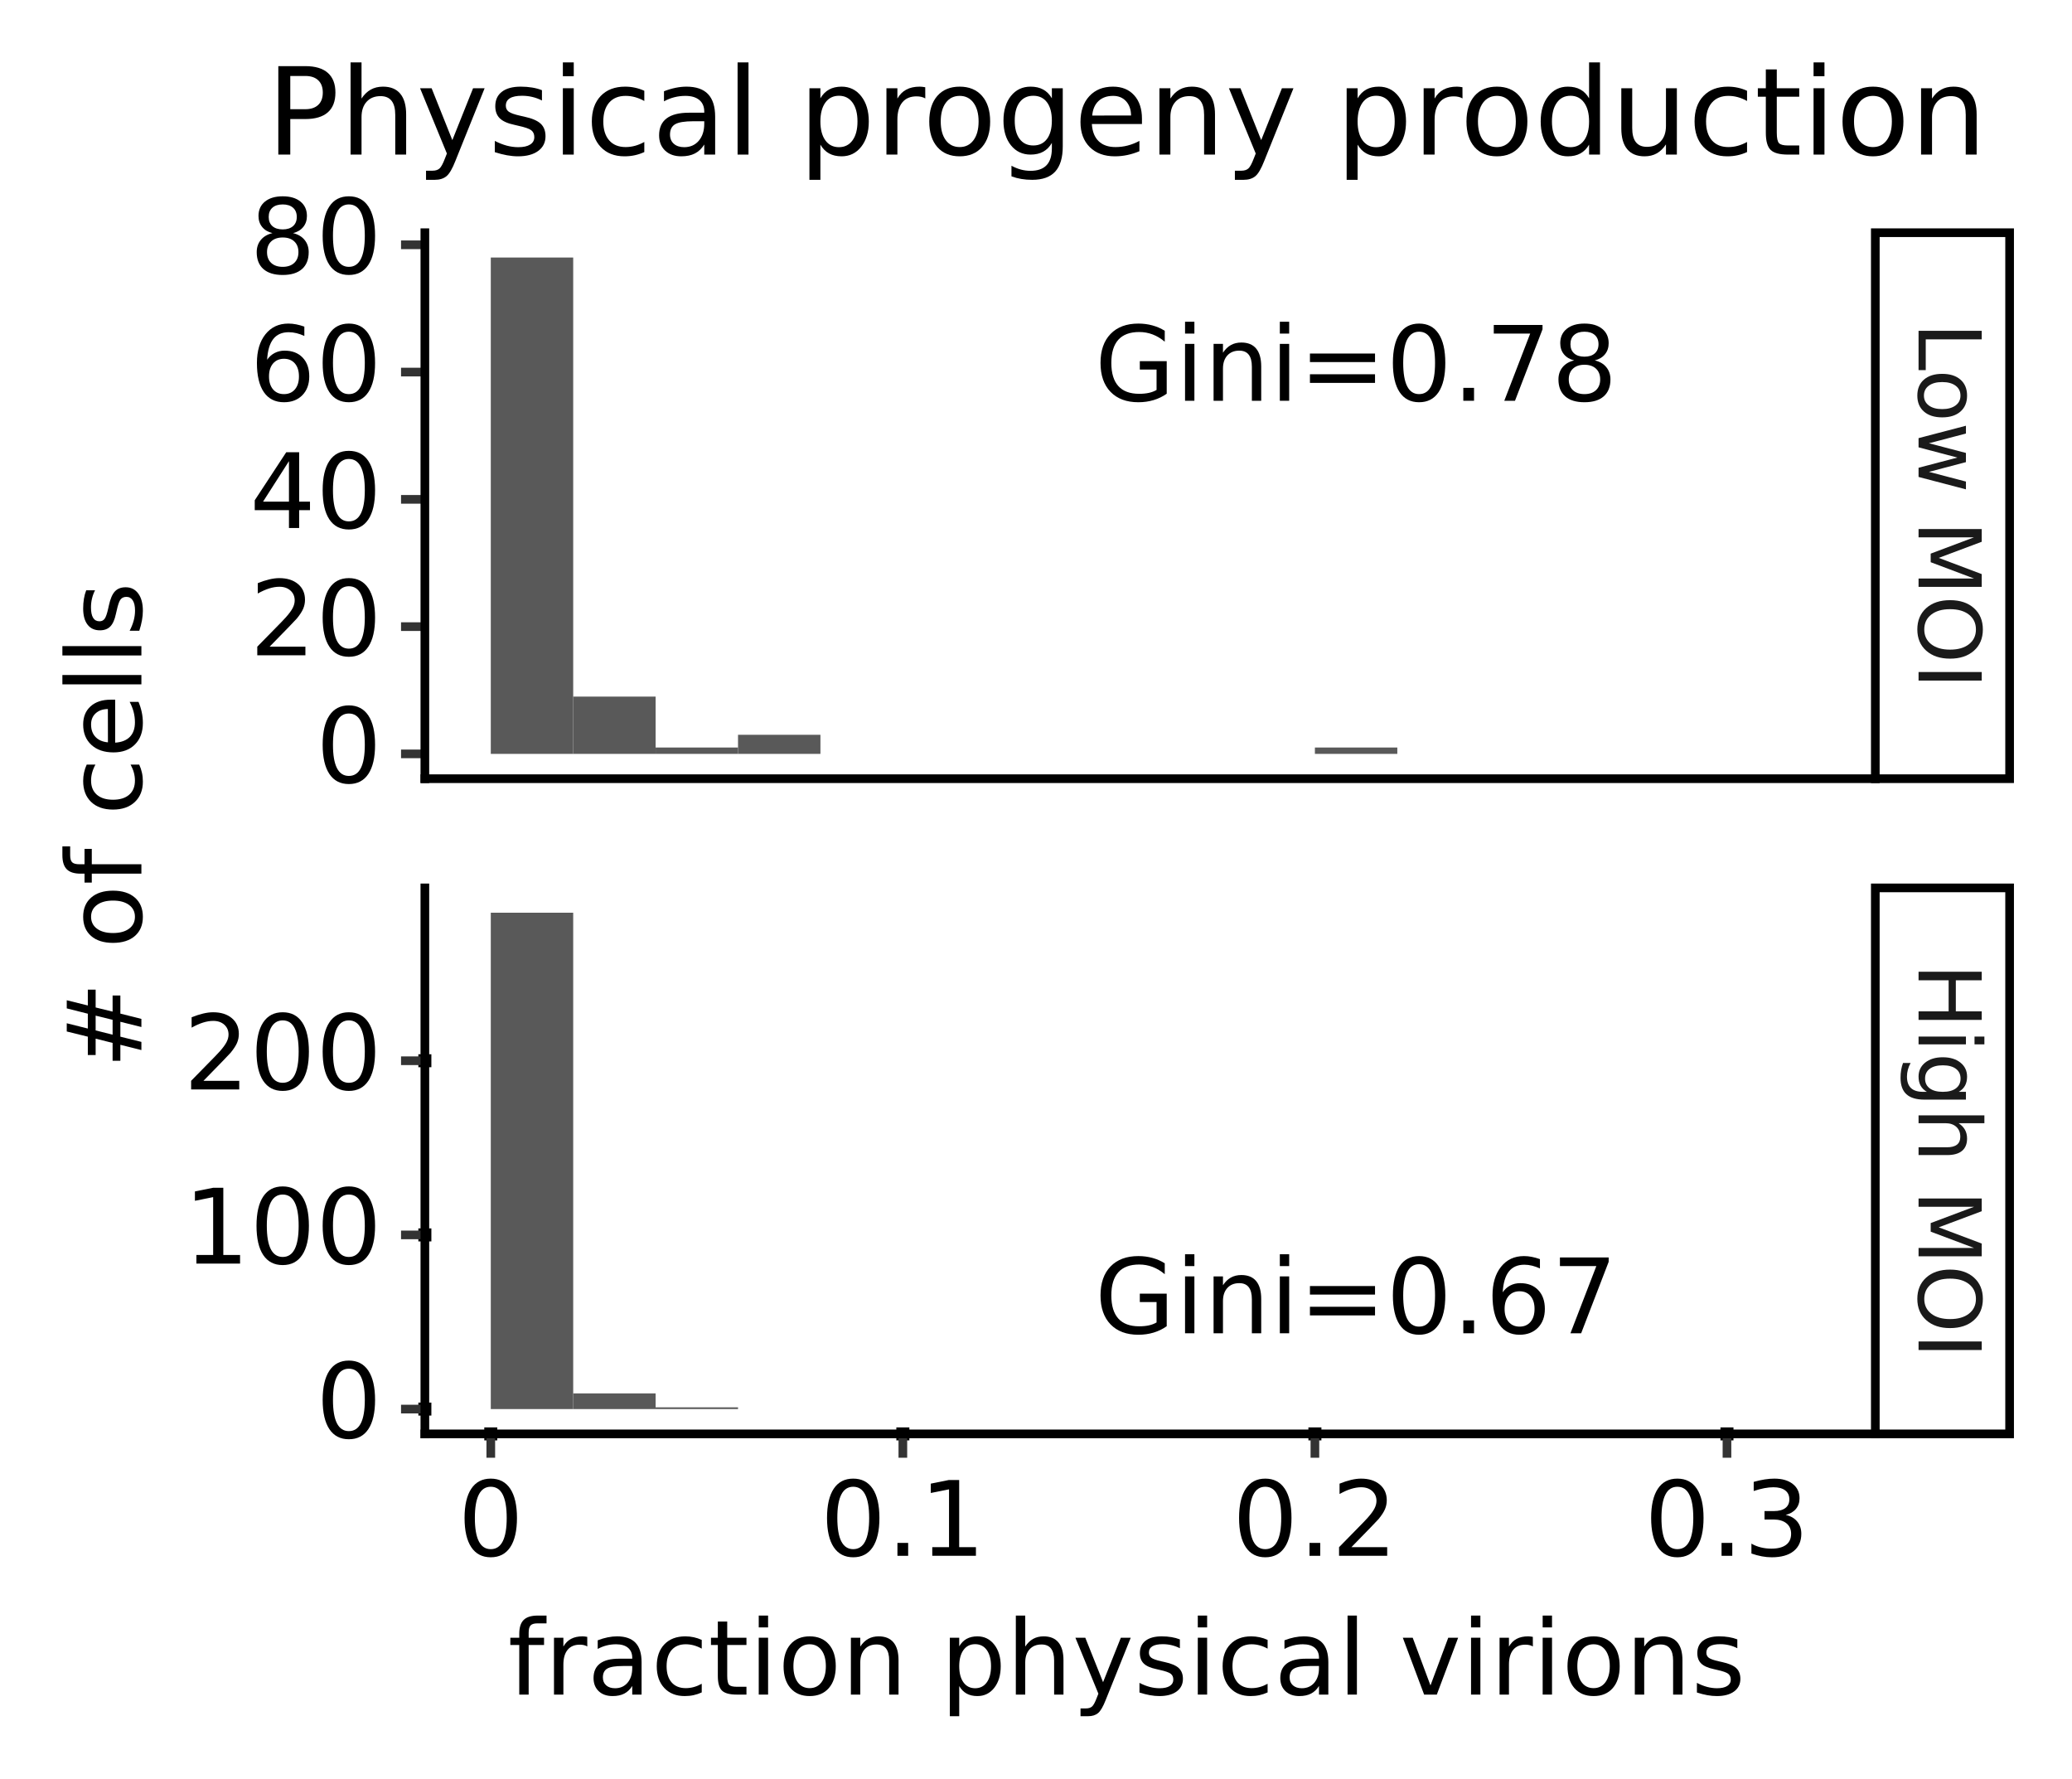
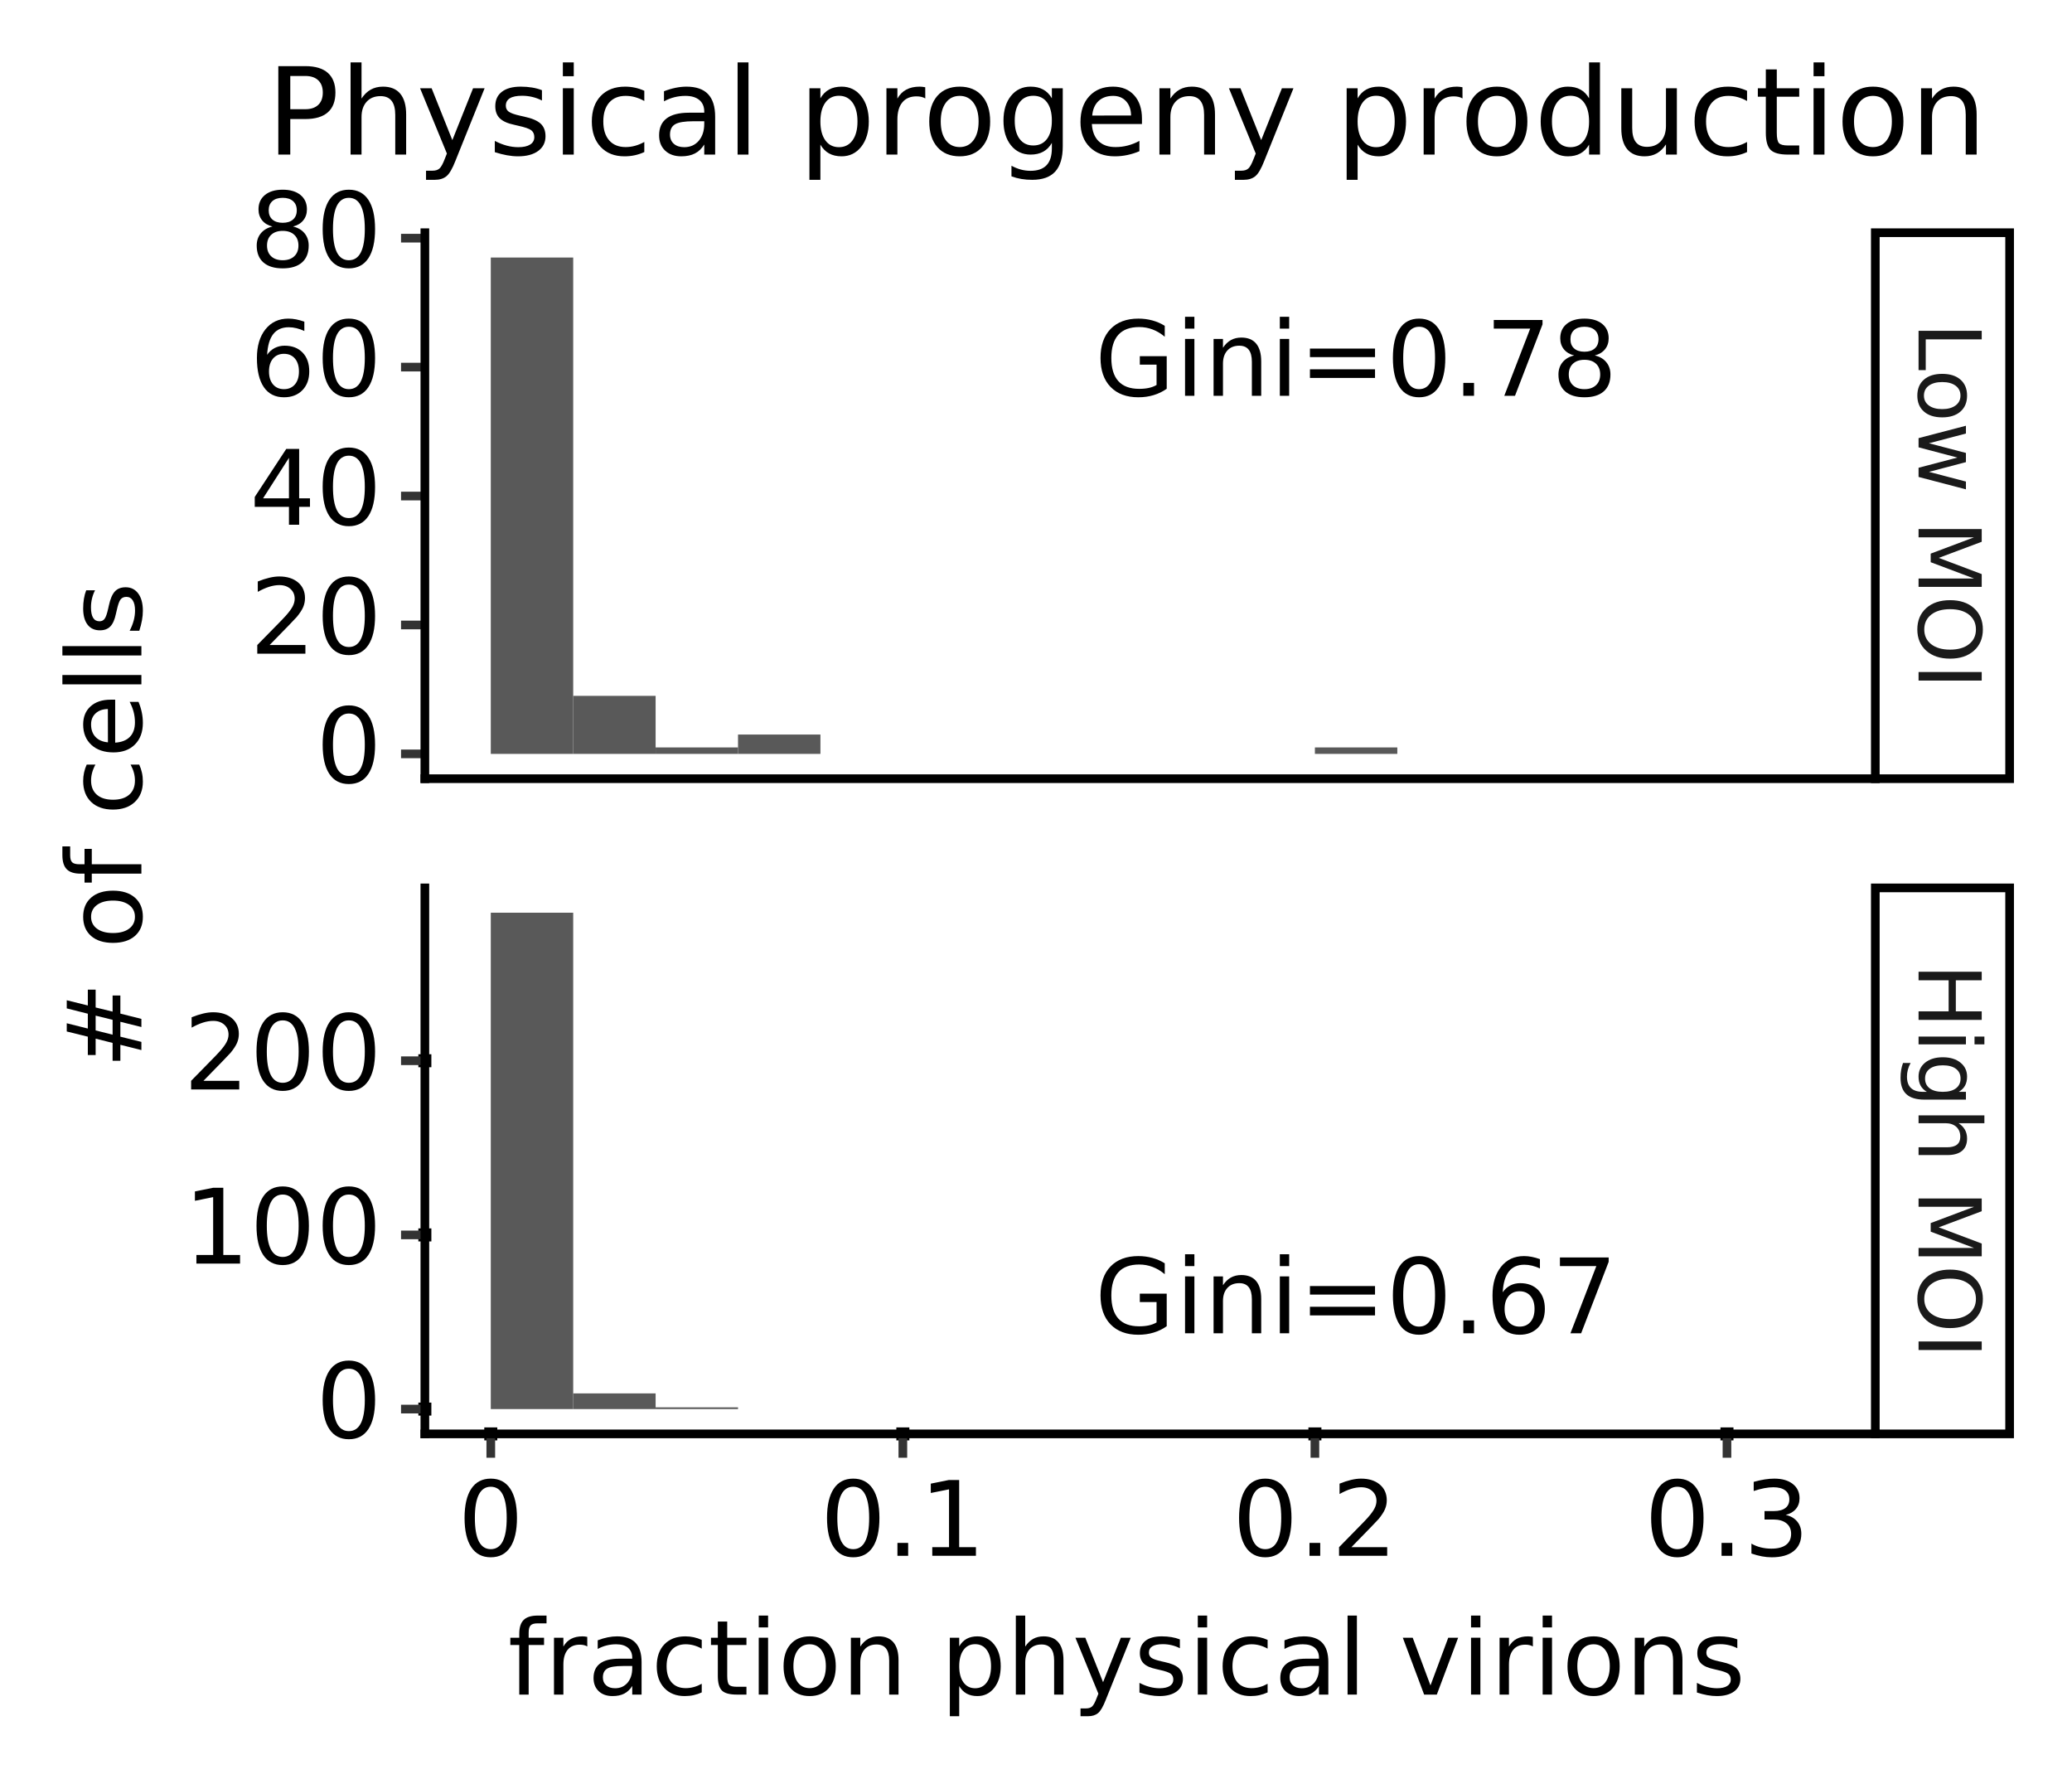
<svg xmlns="http://www.w3.org/2000/svg" xmlns:xlink="http://www.w3.org/1999/xlink" width="239.134pt" height="205.229pt" viewBox="0 0 239.134 205.229" version="1.1">
  <defs>
    <style type="text/css">*{stroke-linejoin: round; stroke-linecap: butt}</style>
  </defs>
  <g id="figure_1">
    <g id="patch_1">
      <path d="M 0 205.229  L 239.134 205.229  L 239.134 0  L 0 0  z " style="fill: #ffffff; stroke: #ffffff; stroke-linejoin: miter" />
    </g>
    <g id="axes_1">
      <g id="patch_2">
        <path d="M 49.034 89.851  L 216.434 89.851  L 216.434 26.851  L 49.034 26.851  z " style="fill: #ffffff" />
      </g>
      <g id="matplotlib.axis_1">
        <g id="xtick_1" />
        <g id="xtick_2" />
        <g id="xtick_3" />
        <g id="xtick_4" />
        <g id="xtick_5" />
        <g id="xtick_6" />
        <g id="xtick_7" />
      </g>
      <g id="matplotlib.axis_2">
        <g id="ytick_1">
          <g id="line2d_1">
            <path d="M 49.034 86.988  " style="fill: none; stroke: #000000; stroke-width: 1.5" />
            <defs>
-               <path id="m03f2935baf" d="M 0 0  L -2.75 0  " style="stroke: #333333" />
+               <path id="m55d91dad5a" d="M 0 0  L -2.75 0  " style="stroke: #333333" />
            </defs>
            <g>
-               <use xlink:href="#m03f2935baf" x="49.034" y="86.988" style="stroke: #333333" />
+               <use xlink:href="#m55d91dad5a" x="49.034" y="86.988" style="stroke: #333333" />
            </g>
          </g>
          <g id="text_1">
            <g transform="translate(36.44875 90.29876)scale(0.12 -0.12)">
              <defs>
                <path id="DejaVuSans-30" d="M 2034 4250  Q 1547 4250 1301 3770  Q 1056 3291 1056 2328  Q 1056 1369 1301 889  Q 1547 409 2034 409  Q 2525 409 2770 889  Q 3016 1369 3016 2328  Q 3016 3291 2770 3770  Q 2525 4250 2034 4250  z M 2034 4750  Q 2819 4750 3233 4129  Q 3647 3509 3647 2328  Q 3647 1150 3233 529  Q 2819 -91 2034 -91  Q 1250 -91 836 529  Q 422 1150 422 2328  Q 422 3509 836 4129  Q 1250 4750 2034 4750  z " transform="scale(0.015625)" />
              </defs>
              <use xlink:href="#DejaVuSans-30" />
            </g>
          </g>
        </g>
        <g id="ytick_2">
          <g id="line2d_2">
-             <path d="M 49.034 72.302  " style="fill: none; stroke: #000000; stroke-width: 1.5" />
-             <g>
-               <use xlink:href="#m03f2935baf" x="49.034" y="72.302" style="stroke: #333333" />
+             <path d="M 49.034 72.111  " style="fill: none; stroke: #000000; stroke-width: 1.5" />
+             <g>
+               <use xlink:href="#m55d91dad5a" x="49.034" y="72.111" style="stroke: #333333" />
            </g>
          </g>
          <g id="text_2">
-             <g transform="translate(28.81375 75.61345)scale(0.12 -0.12)">
+             <g transform="translate(28.81375 75.42273)scale(0.12 -0.12)">
              <defs>
                <path id="DejaVuSans-32" d="M 1228 531  L 3431 531  L 3431 0  L 469 0  L 469 531  Q 828 903 1448 1529  Q 2069 2156 2228 2338  Q 2531 2678 2651 2914  Q 2772 3150 2772 3378  Q 2772 3750 2511 3984  Q 2250 4219 1831 4219  Q 1534 4219 1204 4116  Q 875 4013 500 3803  L 500 4441  Q 881 4594 1212 4672  Q 1544 4750 1819 4750  Q 2544 4750 2975 4387  Q 3406 4025 3406 3419  Q 3406 3131 3298 2873  Q 3191 2616 2906 2266  Q 2828 2175 2409 1742  Q 1991 1309 1228 531  z " transform="scale(0.015625)" />
              </defs>
              <use xlink:href="#DejaVuSans-32" />
              <use xlink:href="#DejaVuSans-30" x="63.623" />
            </g>
          </g>
        </g>
        <g id="ytick_3">
          <g id="line2d_3">
-             <path d="M 49.034 57.617  " style="fill: none; stroke: #000000; stroke-width: 1.5" />
-             <g>
-               <use xlink:href="#m03f2935baf" x="49.034" y="57.617" style="stroke: #333333" />
+             <path d="M 49.034 57.235  " style="fill: none; stroke: #000000; stroke-width: 1.5" />
+             <g>
+               <use xlink:href="#m55d91dad5a" x="49.034" y="57.235" style="stroke: #333333" />
            </g>
          </g>
          <g id="text_3">
-             <g transform="translate(28.81375 60.92813)scale(0.12 -0.12)">
+             <g transform="translate(28.81375 60.5467)scale(0.12 -0.12)">
              <defs>
                <path id="DejaVuSans-34" d="M 2419 4116  L 825 1625  L 2419 1625  L 2419 4116  z M 2253 4666  L 3047 4666  L 3047 1625  L 3713 1625  L 3713 1100  L 3047 1100  L 3047 0  L 2419 0  L 2419 1100  L 313 1100  L 313 1709  L 2253 4666  z " transform="scale(0.015625)" />
              </defs>
              <use xlink:href="#DejaVuSans-34" />
              <use xlink:href="#DejaVuSans-30" x="63.623" />
            </g>
          </g>
        </g>
        <g id="ytick_4">
          <g id="line2d_4">
-             <path d="M 49.034 42.932  " style="fill: none; stroke: #000000; stroke-width: 1.5" />
-             <g>
-               <use xlink:href="#m03f2935baf" x="49.034" y="42.932" style="stroke: #333333" />
+             <path d="M 49.034 42.359  " style="fill: none; stroke: #000000; stroke-width: 1.5" />
+             <g>
+               <use xlink:href="#m55d91dad5a" x="49.034" y="42.359" style="stroke: #333333" />
            </g>
          </g>
          <g id="text_4">
-             <g transform="translate(28.81375 46.24282)scale(0.12 -0.12)">
+             <g transform="translate(28.81375 45.67066)scale(0.12 -0.12)">
              <defs>
                <path id="DejaVuSans-36" d="M 2113 2584  Q 1688 2584 1439 2293  Q 1191 2003 1191 1497  Q 1191 994 1439 701  Q 1688 409 2113 409  Q 2538 409 2786 701  Q 3034 994 3034 1497  Q 3034 2003 2786 2293  Q 2538 2584 2113 2584  z M 3366 4563  L 3366 3988  Q 3128 4100 2886 4159  Q 2644 4219 2406 4219  Q 1781 4219 1451 3797  Q 1122 3375 1075 2522  Q 1259 2794 1537 2939  Q 1816 3084 2150 3084  Q 2853 3084 3261 2657  Q 3669 2231 3669 1497  Q 3669 778 3244 343  Q 2819 -91 2113 -91  Q 1303 -91 875 529  Q 447 1150 447 2328  Q 447 3434 972 4092  Q 1497 4750 2381 4750  Q 2619 4750 2861 4703  Q 3103 4656 3366 4563  z " transform="scale(0.015625)" />
              </defs>
              <use xlink:href="#DejaVuSans-36" />
              <use xlink:href="#DejaVuSans-30" x="63.623" />
            </g>
          </g>
        </g>
        <g id="ytick_5">
          <g id="line2d_5">
-             <path d="M 49.034 28.246  " style="fill: none; stroke: #000000; stroke-width: 1.5" />
-             <g>
-               <use xlink:href="#m03f2935baf" x="49.034" y="28.246" style="stroke: #333333" />
+             <path d="M 49.034 27.483  " style="fill: none; stroke: #000000; stroke-width: 1.5" />
+             <g>
+               <use xlink:href="#m55d91dad5a" x="49.034" y="27.483" style="stroke: #333333" />
            </g>
          </g>
          <g id="text_5">
-             <g transform="translate(28.81375 31.55751)scale(0.12 -0.12)">
+             <g transform="translate(28.81375 30.79463)scale(0.12 -0.12)">
              <defs>
                <path id="DejaVuSans-38" d="M 2034 2216  Q 1584 2216 1326 1975  Q 1069 1734 1069 1313  Q 1069 891 1326 650  Q 1584 409 2034 409  Q 2484 409 2743 651  Q 3003 894 3003 1313  Q 3003 1734 2745 1975  Q 2488 2216 2034 2216  z M 1403 2484  Q 997 2584 770 2862  Q 544 3141 544 3541  Q 544 4100 942 4425  Q 1341 4750 2034 4750  Q 2731 4750 3128 4425  Q 3525 4100 3525 3541  Q 3525 3141 3298 2862  Q 3072 2584 2669 2484  Q 3125 2378 3379 2068  Q 3634 1759 3634 1313  Q 3634 634 3220 271  Q 2806 -91 2034 -91  Q 1263 -91 848 271  Q 434 634 434 1313  Q 434 1759 690 2068  Q 947 2378 1403 2484  z M 1172 3481  Q 1172 3119 1398 2916  Q 1625 2713 2034 2713  Q 2441 2713 2670 2916  Q 2900 3119 2900 3481  Q 2900 3844 2670 4047  Q 2441 4250 2034 4250  Q 1625 4250 1398 4047  Q 1172 3844 1172 3481  z " transform="scale(0.015625)" />
              </defs>
              <use xlink:href="#DejaVuSans-38" />
              <use xlink:href="#DejaVuSans-30" x="63.623" />
            </g>
          </g>
        </g>
        <g id="ytick_6" />
        <g id="ytick_7" />
        <g id="ytick_8" />
        <g id="ytick_9" />
        <g id="text_6">
          <g transform="translate(16.31812 123.3265)rotate(-90)scale(0.12 -0.12)">
            <defs>
              <path id="DejaVuSans-23" d="M 3272 2816  L 2363 2816  L 2100 1772  L 3016 1772  L 3272 2816  z M 2803 4594  L 2478 3297  L 3391 3297  L 3719 4594  L 4219 4594  L 3897 3297  L 4872 3297  L 4872 2816  L 3775 2816  L 3519 1772  L 4513 1772  L 4513 1294  L 3397 1294  L 3072 0  L 2572 0  L 2894 1294  L 1978 1294  L 1656 0  L 1153 0  L 1478 1294  L 494 1294  L 494 1772  L 1594 1772  L 1856 2816  L 850 2816  L 850 3297  L 1978 3297  L 2297 4594  L 2803 4594  z " transform="scale(0.015625)" />
              <path id="DejaVuSans-20" transform="scale(0.015625)" />
              <path id="DejaVuSans-6f" d="M 1959 3097  Q 1497 3097 1228 2736  Q 959 2375 959 1747  Q 959 1119 1226 758  Q 1494 397 1959 397  Q 2419 397 2687 759  Q 2956 1122 2956 1747  Q 2956 2369 2687 2733  Q 2419 3097 1959 3097  z M 1959 3584  Q 2709 3584 3137 3096  Q 3566 2609 3566 1747  Q 3566 888 3137 398  Q 2709 -91 1959 -91  Q 1206 -91 779 398  Q 353 888 353 1747  Q 353 2609 779 3096  Q 1206 3584 1959 3584  z " transform="scale(0.015625)" />
              <path id="DejaVuSans-66" d="M 2375 4863  L 2375 4384  L 1825 4384  Q 1516 4384 1395 4259  Q 1275 4134 1275 3809  L 1275 3500  L 2222 3500  L 2222 3053  L 1275 3053  L 1275 0  L 697 0  L 697 3053  L 147 3053  L 147 3500  L 697 3500  L 697 3744  Q 697 4328 969 4595  Q 1241 4863 1831 4863  L 2375 4863  z " transform="scale(0.015625)" />
              <path id="DejaVuSans-63" d="M 3122 3366  L 3122 2828  Q 2878 2963 2633 3030  Q 2388 3097 2138 3097  Q 1578 3097 1268 2742  Q 959 2388 959 1747  Q 959 1106 1268 751  Q 1578 397 2138 397  Q 2388 397 2633 464  Q 2878 531 3122 666  L 3122 134  Q 2881 22 2623 -34  Q 2366 -91 2075 -91  Q 1284 -91 818 406  Q 353 903 353 1747  Q 353 2603 823 3093  Q 1294 3584 2113 3584  Q 2378 3584 2631 3529  Q 2884 3475 3122 3366  z " transform="scale(0.015625)" />
              <path id="DejaVuSans-65" d="M 3597 1894  L 3597 1613  L 953 1613  Q 991 1019 1311 708  Q 1631 397 2203 397  Q 2534 397 2845 478  Q 3156 559 3463 722  L 3463 178  Q 3153 47 2828 -22  Q 2503 -91 2169 -91  Q 1331 -91 842 396  Q 353 884 353 1716  Q 353 2575 817 3079  Q 1281 3584 2069 3584  Q 2775 3584 3186 3129  Q 3597 2675 3597 1894  z M 3022 2063  Q 3016 2534 2758 2815  Q 2500 3097 2075 3097  Q 1594 3097 1305 2825  Q 1016 2553 972 2059  L 3022 2063  z " transform="scale(0.015625)" />
              <path id="DejaVuSans-6c" d="M 603 4863  L 1178 4863  L 1178 0  L 603 0  L 603 4863  z " transform="scale(0.015625)" />
              <path id="DejaVuSans-73" d="M 2834 3397  L 2834 2853  Q 2591 2978 2328 3040  Q 2066 3103 1784 3103  Q 1356 3103 1142 2972  Q 928 2841 928 2578  Q 928 2378 1081 2264  Q 1234 2150 1697 2047  L 1894 2003  Q 2506 1872 2764 1633  Q 3022 1394 3022 966  Q 3022 478 2636 193  Q 2250 -91 1575 -91  Q 1294 -91 989 -36  Q 684 19 347 128  L 347 722  Q 666 556 975 473  Q 1284 391 1588 391  Q 1994 391 2212 530  Q 2431 669 2431 922  Q 2431 1156 2273 1281  Q 2116 1406 1581 1522  L 1381 1569  Q 847 1681 609 1914  Q 372 2147 372 2553  Q 372 3047 722 3315  Q 1072 3584 1716 3584  Q 2034 3584 2315 3537  Q 2597 3491 2834 3397  z " transform="scale(0.015625)" />
            </defs>
            <use xlink:href="#DejaVuSans-23" />
            <use xlink:href="#DejaVuSans-20" x="83.789" />
            <use xlink:href="#DejaVuSans-6f" x="115.576" />
            <use xlink:href="#DejaVuSans-66" x="176.758" />
            <use xlink:href="#DejaVuSans-20" x="211.963" />
            <use xlink:href="#DejaVuSans-63" x="243.75" />
            <use xlink:href="#DejaVuSans-65" x="298.73" />
            <use xlink:href="#DejaVuSans-6c" x="360.254" />
            <use xlink:href="#DejaVuSans-6c" x="388.037" />
            <use xlink:href="#DejaVuSans-73" x="415.82" />
          </g>
        </g>
      </g>
      <g id="PolyCollection_1">
-         <path d="M 56.643 86.988  L 56.643 29.715  L 66.154 29.715  L 66.154 86.988  z " clip-path="url(#p5581ee0fa5)" style="fill: #595959" />
-         <path d="M 66.154 86.988  L 66.154 80.379  L 75.666 80.379  L 75.666 86.988  z " clip-path="url(#p5581ee0fa5)" style="fill: #595959" />
-         <path d="M 75.666 86.988  L 75.666 86.253  L 85.177 86.253  L 85.177 86.988  z " clip-path="url(#p5581ee0fa5)" style="fill: #595959" />
-         <path d="M 85.177 86.988  L 85.177 84.785  L 94.688 84.785  L 94.688 86.988  z " clip-path="url(#p5581ee0fa5)" style="fill: #595959" />
-         <path d="M 94.688 86.988  L 94.688 86.988  L 104.2 86.988  L 104.2 86.988  z " clip-path="url(#p5581ee0fa5)" style="fill: #595959" />
-         <path d="M 104.2 86.988  L 104.2 86.988  L 113.711 86.988  L 113.711 86.988  z " clip-path="url(#p5581ee0fa5)" style="fill: #595959" />
-         <path d="M 113.711 86.988  L 113.711 86.988  L 123.222 86.988  L 123.222 86.988  z " clip-path="url(#p5581ee0fa5)" style="fill: #595959" />
-         <path d="M 123.222 86.988  L 123.222 86.988  L 132.734 86.988  L 132.734 86.988  z " clip-path="url(#p5581ee0fa5)" style="fill: #595959" />
-         <path d="M 132.734 86.988  L 132.734 86.988  L 142.245 86.988  L 142.245 86.988  z " clip-path="url(#p5581ee0fa5)" style="fill: #595959" />
-         <path d="M 142.245 86.988  L 142.245 86.988  L 151.756 86.988  L 151.756 86.988  z " clip-path="url(#p5581ee0fa5)" style="fill: #595959" />
-         <path d="M 151.756 86.988  L 151.756 86.253  L 161.268 86.253  L 161.268 86.988  z " clip-path="url(#p5581ee0fa5)" style="fill: #595959" />
-         <path d="M 161.268 86.988  L 161.268 86.988  L 170.779 86.988  L 170.779 86.988  z " clip-path="url(#p5581ee0fa5)" style="fill: #595959" />
-         <path d="M 170.779 86.988  L 170.779 86.988  L 180.291 86.988  L 180.291 86.988  z " clip-path="url(#p5581ee0fa5)" style="fill: #595959" />
-         <path d="M 180.291 86.988  L 180.291 86.988  L 189.802 86.988  L 189.802 86.988  z " clip-path="url(#p5581ee0fa5)" style="fill: #595959" />
-         <path d="M 189.802 86.988  L 189.802 86.988  L 199.313 86.988  L 199.313 86.988  z " clip-path="url(#p5581ee0fa5)" style="fill: #595959" />
-         <path d="M 199.313 86.988  L 199.313 86.988  L 208.825 86.988  L 208.825 86.988  z " clip-path="url(#p5581ee0fa5)" style="fill: #595959" />
+         <path d="M 56.643 86.988  L 56.643 29.715  L 66.154 29.715  L 66.154 86.988  z " clip-path="url(#p3b69193d3e)" style="fill: #595959" />
+         <path d="M 66.154 86.988  L 66.154 80.293  L 75.666 80.293  L 75.666 86.988  z " clip-path="url(#p3b69193d3e)" style="fill: #595959" />
+         <path d="M 75.666 86.988  L 75.666 86.244  L 85.177 86.244  L 85.177 86.988  z " clip-path="url(#p3b69193d3e)" style="fill: #595959" />
+         <path d="M 85.177 86.988  L 85.177 84.756  L 94.688 84.756  L 94.688 86.988  z " clip-path="url(#p3b69193d3e)" style="fill: #595959" />
+         <path d="M 94.688 86.988  L 94.688 86.988  L 104.2 86.988  L 104.2 86.988  z " clip-path="url(#p3b69193d3e)" style="fill: #595959" />
+         <path d="M 104.2 86.988  L 104.2 86.988  L 113.711 86.988  L 113.711 86.988  z " clip-path="url(#p3b69193d3e)" style="fill: #595959" />
+         <path d="M 113.711 86.988  L 113.711 86.988  L 123.222 86.988  L 123.222 86.988  z " clip-path="url(#p3b69193d3e)" style="fill: #595959" />
+         <path d="M 123.222 86.988  L 123.222 86.988  L 132.734 86.988  L 132.734 86.988  z " clip-path="url(#p3b69193d3e)" style="fill: #595959" />
+         <path d="M 132.734 86.988  L 132.734 86.988  L 142.245 86.988  L 142.245 86.988  z " clip-path="url(#p3b69193d3e)" style="fill: #595959" />
+         <path d="M 142.245 86.988  L 142.245 86.988  L 151.756 86.988  L 151.756 86.988  z " clip-path="url(#p3b69193d3e)" style="fill: #595959" />
+         <path d="M 151.756 86.988  L 151.756 86.244  L 161.268 86.244  L 161.268 86.988  z " clip-path="url(#p3b69193d3e)" style="fill: #595959" />
+         <path d="M 161.268 86.988  L 161.268 86.988  L 170.779 86.988  L 170.779 86.988  z " clip-path="url(#p3b69193d3e)" style="fill: #595959" />
+         <path d="M 170.779 86.988  L 170.779 86.988  L 180.291 86.988  L 180.291 86.988  z " clip-path="url(#p3b69193d3e)" style="fill: #595959" />
+         <path d="M 180.291 86.988  L 180.291 86.988  L 189.802 86.988  L 189.802 86.988  z " clip-path="url(#p3b69193d3e)" style="fill: #595959" />
+         <path d="M 189.802 86.988  L 189.802 86.988  L 199.313 86.988  L 199.313 86.988  z " clip-path="url(#p3b69193d3e)" style="fill: #595959" />
+         <path d="M 199.313 86.988  L 199.313 86.988  L 208.825 86.988  L 208.825 86.988  z " clip-path="url(#p3b69193d3e)" style="fill: #595959" />
      </g>
      <g id="text_7">
-         <g clip-path="url(#p5581ee0fa5)">
-           <g transform="translate(126.3397 46.24282)scale(0.12 -0.12)">
+         <g clip-path="url(#p3b69193d3e)">
+           <g transform="translate(126.3397 45.67066)scale(0.12 -0.12)">
            <defs>
              <path id="DejaVuSans-47" d="M 3809 666  L 3809 1919  L 2778 1919  L 2778 2438  L 4434 2438  L 4434 434  Q 4069 175 3628 42  Q 3188 -91 2688 -91  Q 1594 -91 976 548  Q 359 1188 359 2328  Q 359 3472 976 4111  Q 1594 4750 2688 4750  Q 3144 4750 3555 4637  Q 3966 4525 4313 4306  L 4313 3634  Q 3963 3931 3569 4081  Q 3175 4231 2741 4231  Q 1884 4231 1454 3753  Q 1025 3275 1025 2328  Q 1025 1384 1454 906  Q 1884 428 2741 428  Q 3075 428 3337 486  Q 3600 544 3809 666  z " transform="scale(0.015625)" />
              <path id="DejaVuSans-69" d="M 603 3500  L 1178 3500  L 1178 0  L 603 0  L 603 3500  z M 603 4863  L 1178 4863  L 1178 4134  L 603 4134  L 603 4863  z " transform="scale(0.015625)" />
              <path id="DejaVuSans-6e" d="M 3513 2113  L 3513 0  L 2938 0  L 2938 2094  Q 2938 2591 2744 2837  Q 2550 3084 2163 3084  Q 1697 3084 1428 2787  Q 1159 2491 1159 1978  L 1159 0  L 581 0  L 581 3500  L 1159 3500  L 1159 2956  Q 1366 3272 1645 3428  Q 1925 3584 2291 3584  Q 2894 3584 3203 3211  Q 3513 2838 3513 2113  z " transform="scale(0.015625)" />
              <path id="DejaVuSans-3d" d="M 678 2906  L 4684 2906  L 4684 2381  L 678 2381  L 678 2906  z M 678 1631  L 4684 1631  L 4684 1100  L 678 1100  L 678 1631  z " transform="scale(0.015625)" />
              <path id="DejaVuSans-2e" d="M 684 794  L 1344 794  L 1344 0  L 684 0  L 684 794  z " transform="scale(0.015625)" />
              <path id="DejaVuSans-37" d="M 525 4666  L 3525 4666  L 3525 4397  L 1831 0  L 1172 0  L 2766 4134  L 525 4134  L 525 4666  z " transform="scale(0.015625)" />
            </defs>
            <use xlink:href="#DejaVuSans-47" />
            <use xlink:href="#DejaVuSans-69" x="77.49" />
            <use xlink:href="#DejaVuSans-6e" x="105.273" />
            <use xlink:href="#DejaVuSans-69" x="168.652" />
            <use xlink:href="#DejaVuSans-3d" x="196.436" />
            <use xlink:href="#DejaVuSans-30" x="280.225" />
            <use xlink:href="#DejaVuSans-2e" x="343.848" />
            <use xlink:href="#DejaVuSans-37" x="375.635" />
            <use xlink:href="#DejaVuSans-38" x="439.258" />
          </g>
        </g>
      </g>
      <g id="patch_3">
        <path d="M 216.434 89.851  L 231.934 89.851  L 231.934 26.851  L 216.434 26.851  L 216.434 89.851  z " style="fill: none; stroke: #000000; stroke-linejoin: miter" />
      </g>
      <g id="patch_4">
        <path d="M 49.034 89.851  L 49.034 26.851  " style="fill: none; stroke: #000000; stroke-linejoin: miter; stroke-linecap: square" />
      </g>
      <g id="patch_5">
        <path d="M 49.034 89.851  L 216.434 89.851  " style="fill: none; stroke: #000000; stroke-linejoin: miter; stroke-linecap: square" />
      </g>
      <g id="text_8">
        <g style="fill: #1a1a1a" transform="translate(221.4244 37.19021)rotate(-270)scale(0.1 -0.1)">
          <defs>
            <path id="DejaVuSans-4c" d="M 628 4666  L 1259 4666  L 1259 531  L 3531 531  L 3531 0  L 628 0  L 628 4666  z " transform="scale(0.015625)" />
            <path id="DejaVuSans-77" d="M 269 3500  L 844 3500  L 1563 769  L 2278 3500  L 2956 3500  L 3675 769  L 4391 3500  L 4966 3500  L 4050 0  L 3372 0  L 2619 2869  L 1863 0  L 1184 0  L 269 3500  z " transform="scale(0.015625)" />
            <path id="DejaVuSans-4d" d="M 628 4666  L 1569 4666  L 2759 1491  L 3956 4666  L 4897 4666  L 4897 0  L 4281 0  L 4281 4097  L 3078 897  L 2444 897  L 1241 4097  L 1241 0  L 628 0  L 628 4666  z " transform="scale(0.015625)" />
            <path id="DejaVuSans-4f" d="M 2522 4238  Q 1834 4238 1429 3725  Q 1025 3213 1025 2328  Q 1025 1447 1429 934  Q 1834 422 2522 422  Q 3209 422 3611 934  Q 4013 1447 4013 2328  Q 4013 3213 3611 3725  Q 3209 4238 2522 4238  z M 2522 4750  Q 3503 4750 4090 4092  Q 4678 3434 4678 2328  Q 4678 1225 4090 567  Q 3503 -91 2522 -91  Q 1538 -91 948 565  Q 359 1222 359 2328  Q 359 3434 948 4092  Q 1538 4750 2522 4750  z " transform="scale(0.015625)" />
            <path id="DejaVuSans-49" d="M 628 4666  L 1259 4666  L 1259 0  L 628 0  L 628 4666  z " transform="scale(0.015625)" />
          </defs>
          <use xlink:href="#DejaVuSans-4c" />
          <use xlink:href="#DejaVuSans-6f" x="53.963" />
          <use xlink:href="#DejaVuSans-77" x="115.145" />
          <use xlink:href="#DejaVuSans-20" x="196.932" />
          <use xlink:href="#DejaVuSans-4d" x="228.719" />
          <use xlink:href="#DejaVuSans-4f" x="314.998" />
          <use xlink:href="#DejaVuSans-49" x="393.709" />
        </g>
      </g>
    </g>
    <g id="axes_2">
      <g id="patch_6">
        <path d="M 49.034 165.451  L 216.434 165.451  L 216.434 102.451  L 49.034 102.451  z " style="fill: #ffffff" />
      </g>
      <g id="matplotlib.axis_3">
        <g id="xtick_8">
          <g id="line2d_6">
            <path d="M 56.643 165.451  " style="fill: none; stroke: #000000; stroke-width: 1.5; stroke-linecap: square" />
            <defs>
-               <path id="m38a06e24de" d="M 0 0  L 0 2.75  " style="stroke: #333333" />
+               <path id="md3e1177bb8" d="M 0 0  L 0 2.75  " style="stroke: #333333" />
            </defs>
            <g>
-               <use xlink:href="#m38a06e24de" x="56.643" y="165.451" style="stroke: #333333" />
+               <use xlink:href="#md3e1177bb8" x="56.643" y="165.451" style="stroke: #333333" />
            </g>
          </g>
          <g id="text_9">
            <g transform="translate(52.82534 179.5193)scale(0.12 -0.12)">
              <use xlink:href="#DejaVuSans-30" />
            </g>
          </g>
        </g>
        <g id="xtick_9">
          <g id="line2d_7">
            <path d="M 104.2 165.451  " style="fill: none; stroke: #000000; stroke-width: 1.5; stroke-linecap: square" />
            <g>
-               <use xlink:href="#m38a06e24de" x="104.2" y="165.451" style="stroke: #333333" />
+               <use xlink:href="#md3e1177bb8" x="104.2" y="165.451" style="stroke: #333333" />
            </g>
          </g>
          <g id="text_10">
            <g transform="translate(94.65778 179.5193)scale(0.12 -0.12)">
              <defs>
                <path id="DejaVuSans-31" d="M 794 531  L 1825 531  L 1825 4091  L 703 3866  L 703 4441  L 1819 4666  L 2450 4666  L 2450 531  L 3481 531  L 3481 0  L 794 0  L 794 531  z " transform="scale(0.015625)" />
              </defs>
              <use xlink:href="#DejaVuSans-30" />
              <use xlink:href="#DejaVuSans-2e" x="63.623" />
              <use xlink:href="#DejaVuSans-31" x="95.41" />
            </g>
          </g>
        </g>
        <g id="xtick_10">
          <g id="line2d_8">
            <path d="M 151.756 165.451  " style="fill: none; stroke: #000000; stroke-width: 1.5; stroke-linecap: square" />
            <g>
-               <use xlink:href="#m38a06e24de" x="151.756" y="165.451" style="stroke: #333333" />
+               <use xlink:href="#md3e1177bb8" x="151.756" y="165.451" style="stroke: #333333" />
            </g>
          </g>
          <g id="text_11">
            <g transform="translate(142.2146 179.5193)scale(0.12 -0.12)">
              <use xlink:href="#DejaVuSans-30" />
              <use xlink:href="#DejaVuSans-2e" x="63.623" />
              <use xlink:href="#DejaVuSans-32" x="95.41" />
            </g>
          </g>
        </g>
        <g id="xtick_11">
          <g id="line2d_9">
            <path d="M 199.313 165.451  " style="fill: none; stroke: #000000; stroke-width: 1.5; stroke-linecap: square" />
            <g>
-               <use xlink:href="#m38a06e24de" x="199.313" y="165.451" style="stroke: #333333" />
+               <use xlink:href="#md3e1177bb8" x="199.313" y="165.451" style="stroke: #333333" />
            </g>
          </g>
          <g id="text_12">
            <g transform="translate(189.7714 179.5193)scale(0.12 -0.12)">
              <defs>
                <path id="DejaVuSans-33" d="M 2597 2516  Q 3050 2419 3304 2112  Q 3559 1806 3559 1356  Q 3559 666 3084 287  Q 2609 -91 1734 -91  Q 1441 -91 1130 -33  Q 819 25 488 141  L 488 750  Q 750 597 1062 519  Q 1375 441 1716 441  Q 2309 441 2620 675  Q 2931 909 2931 1356  Q 2931 1769 2642 2001  Q 2353 2234 1838 2234  L 1294 2234  L 1294 2753  L 1863 2753  Q 2328 2753 2575 2939  Q 2822 3125 2822 3475  Q 2822 3834 2567 4026  Q 2313 4219 1838 4219  Q 1578 4219 1281 4162  Q 984 4106 628 3988  L 628 4550  Q 988 4650 1302 4700  Q 1616 4750 1894 4750  Q 2613 4750 3031 4423  Q 3450 4097 3450 3541  Q 3450 3153 3228 2886  Q 3006 2619 2597 2516  z " transform="scale(0.015625)" />
              </defs>
              <use xlink:href="#DejaVuSans-30" />
              <use xlink:href="#DejaVuSans-2e" x="63.623" />
              <use xlink:href="#DejaVuSans-33" x="95.41" />
            </g>
          </g>
        </g>
        <g id="xtick_12" />
        <g id="xtick_13" />
        <g id="xtick_14" />
        <g id="text_13">
          <g transform="translate(58.62344 195.533)scale(0.12 -0.12)">
            <defs>
              <path id="DejaVuSans-72" d="M 2631 2963  Q 2534 3019 2420 3045  Q 2306 3072 2169 3072  Q 1681 3072 1420 2755  Q 1159 2438 1159 1844  L 1159 0  L 581 0  L 581 3500  L 1159 3500  L 1159 2956  Q 1341 3275 1631 3429  Q 1922 3584 2338 3584  Q 2397 3584 2469 3576  Q 2541 3569 2628 3553  L 2631 2963  z " transform="scale(0.015625)" />
              <path id="DejaVuSans-61" d="M 2194 1759  Q 1497 1759 1228 1600  Q 959 1441 959 1056  Q 959 750 1161 570  Q 1363 391 1709 391  Q 2188 391 2477 730  Q 2766 1069 2766 1631  L 2766 1759  L 2194 1759  z M 3341 1997  L 3341 0  L 2766 0  L 2766 531  Q 2569 213 2275 61  Q 1981 -91 1556 -91  Q 1019 -91 701 211  Q 384 513 384 1019  Q 384 1609 779 1909  Q 1175 2209 1959 2209  L 2766 2209  L 2766 2266  Q 2766 2663 2505 2880  Q 2244 3097 1772 3097  Q 1472 3097 1187 3025  Q 903 2953 641 2809  L 641 3341  Q 956 3463 1253 3523  Q 1550 3584 1831 3584  Q 2591 3584 2966 3190  Q 3341 2797 3341 1997  z " transform="scale(0.015625)" />
              <path id="DejaVuSans-74" d="M 1172 4494  L 1172 3500  L 2356 3500  L 2356 3053  L 1172 3053  L 1172 1153  Q 1172 725 1289 603  Q 1406 481 1766 481  L 2356 481  L 2356 0  L 1766 0  Q 1100 0 847 248  Q 594 497 594 1153  L 594 3053  L 172 3053  L 172 3500  L 594 3500  L 594 4494  L 1172 4494  z " transform="scale(0.015625)" />
              <path id="DejaVuSans-70" d="M 1159 525  L 1159 -1331  L 581 -1331  L 581 3500  L 1159 3500  L 1159 2969  Q 1341 3281 1617 3432  Q 1894 3584 2278 3584  Q 2916 3584 3314 3078  Q 3713 2572 3713 1747  Q 3713 922 3314 415  Q 2916 -91 2278 -91  Q 1894 -91 1617 61  Q 1341 213 1159 525  z M 3116 1747  Q 3116 2381 2855 2742  Q 2594 3103 2138 3103  Q 1681 3103 1420 2742  Q 1159 2381 1159 1747  Q 1159 1113 1420 752  Q 1681 391 2138 391  Q 2594 391 2855 752  Q 3116 1113 3116 1747  z " transform="scale(0.015625)" />
              <path id="DejaVuSans-68" d="M 3513 2113  L 3513 0  L 2938 0  L 2938 2094  Q 2938 2591 2744 2837  Q 2550 3084 2163 3084  Q 1697 3084 1428 2787  Q 1159 2491 1159 1978  L 1159 0  L 581 0  L 581 4863  L 1159 4863  L 1159 2956  Q 1366 3272 1645 3428  Q 1925 3584 2291 3584  Q 2894 3584 3203 3211  Q 3513 2838 3513 2113  z " transform="scale(0.015625)" />
              <path id="DejaVuSans-79" d="M 2059 -325  Q 1816 -950 1584 -1140  Q 1353 -1331 966 -1331  L 506 -1331  L 506 -850  L 844 -850  Q 1081 -850 1212 -737  Q 1344 -625 1503 -206  L 1606 56  L 191 3500  L 800 3500  L 1894 763  L 2988 3500  L 3597 3500  L 2059 -325  z " transform="scale(0.015625)" />
              <path id="DejaVuSans-76" d="M 191 3500  L 800 3500  L 1894 563  L 2988 3500  L 3597 3500  L 2284 0  L 1503 0  L 191 3500  z " transform="scale(0.015625)" />
            </defs>
            <use xlink:href="#DejaVuSans-66" />
            <use xlink:href="#DejaVuSans-72" x="35.205" />
            <use xlink:href="#DejaVuSans-61" x="76.318" />
            <use xlink:href="#DejaVuSans-63" x="137.598" />
            <use xlink:href="#DejaVuSans-74" x="192.578" />
            <use xlink:href="#DejaVuSans-69" x="231.787" />
            <use xlink:href="#DejaVuSans-6f" x="259.57" />
            <use xlink:href="#DejaVuSans-6e" x="320.752" />
            <use xlink:href="#DejaVuSans-20" x="384.131" />
            <use xlink:href="#DejaVuSans-70" x="415.918" />
            <use xlink:href="#DejaVuSans-68" x="479.395" />
            <use xlink:href="#DejaVuSans-79" x="542.773" />
            <use xlink:href="#DejaVuSans-73" x="601.953" />
            <use xlink:href="#DejaVuSans-69" x="654.053" />
            <use xlink:href="#DejaVuSans-63" x="681.836" />
            <use xlink:href="#DejaVuSans-61" x="736.816" />
            <use xlink:href="#DejaVuSans-6c" x="798.096" />
            <use xlink:href="#DejaVuSans-20" x="825.879" />
            <use xlink:href="#DejaVuSans-76" x="857.666" />
            <use xlink:href="#DejaVuSans-69" x="916.846" />
            <use xlink:href="#DejaVuSans-72" x="944.629" />
            <use xlink:href="#DejaVuSans-69" x="985.742" />
            <use xlink:href="#DejaVuSans-6f" x="1013.525" />
            <use xlink:href="#DejaVuSans-6e" x="1074.707" />
            <use xlink:href="#DejaVuSans-73" x="1138.086" />
          </g>
        </g>
      </g>
      <g id="matplotlib.axis_4">
        <g id="ytick_10">
          <g id="line2d_10">
            <path d="M 49.034 162.588  " style="fill: none; stroke: #000000; stroke-width: 1.5; stroke-linecap: square" />
            <g>
-               <use xlink:href="#m03f2935baf" x="49.034" y="162.588" style="stroke: #333333" />
+               <use xlink:href="#m55d91dad5a" x="49.034" y="162.588" style="stroke: #333333" />
            </g>
          </g>
          <g id="text_14">
            <g transform="translate(36.44875 165.8988)scale(0.12 -0.12)">
              <use xlink:href="#DejaVuSans-30" />
            </g>
          </g>
        </g>
        <g id="ytick_11">
          <g id="line2d_11">
            <path d="M 49.034 142.492  " style="fill: none; stroke: #000000; stroke-width: 1.5; stroke-linecap: square" />
            <g>
-               <use xlink:href="#m03f2935baf" x="49.034" y="142.492" style="stroke: #333333" />
+               <use xlink:href="#m55d91dad5a" x="49.034" y="142.492" style="stroke: #333333" />
            </g>
          </g>
          <g id="text_15">
            <g transform="translate(21.17875 145.8031)scale(0.12 -0.12)">
              <use xlink:href="#DejaVuSans-31" />
              <use xlink:href="#DejaVuSans-30" x="63.623" />
              <use xlink:href="#DejaVuSans-30" x="127.246" />
            </g>
          </g>
        </g>
        <g id="ytick_12">
          <g id="line2d_12">
            <path d="M 49.034 122.396  " style="fill: none; stroke: #000000; stroke-width: 1.5; stroke-linecap: square" />
            <g>
-               <use xlink:href="#m03f2935baf" x="49.034" y="122.396" style="stroke: #333333" />
+               <use xlink:href="#m55d91dad5a" x="49.034" y="122.396" style="stroke: #333333" />
            </g>
          </g>
          <g id="text_16">
            <g transform="translate(21.17875 125.7074)scale(0.12 -0.12)">
              <use xlink:href="#DejaVuSans-32" />
              <use xlink:href="#DejaVuSans-30" x="63.623" />
              <use xlink:href="#DejaVuSans-30" x="127.246" />
            </g>
          </g>
        </g>
        <g id="ytick_13" />
        <g id="ytick_14" />
        <g id="ytick_15" />
      </g>
      <g id="PolyCollection_2">
-         <path d="M 56.643 162.588  L 56.643 105.315  L 66.154 105.315  L 66.154 162.588  z " clip-path="url(#p70fda7a71a)" style="fill: #595959" />
-         <path d="M 66.154 162.588  L 66.154 160.779  L 75.666 160.779  L 75.666 162.588  z " clip-path="url(#p70fda7a71a)" style="fill: #595959" />
-         <path d="M 75.666 162.588  L 75.666 162.387  L 85.177 162.387  L 85.177 162.588  z " clip-path="url(#p70fda7a71a)" style="fill: #595959" />
-         <path d="M 85.177 162.588  L 85.177 162.588  L 94.688 162.588  L 94.688 162.588  z " clip-path="url(#p70fda7a71a)" style="fill: #595959" />
-         <path d="M 94.688 162.588  L 94.688 162.588  L 104.2 162.588  L 104.2 162.588  z " clip-path="url(#p70fda7a71a)" style="fill: #595959" />
-         <path d="M 104.2 162.588  L 104.2 162.588  L 113.711 162.588  L 113.711 162.588  z " clip-path="url(#p70fda7a71a)" style="fill: #595959" />
-         <path d="M 113.711 162.588  L 113.711 162.588  L 123.222 162.588  L 123.222 162.588  z " clip-path="url(#p70fda7a71a)" style="fill: #595959" />
-         <path d="M 123.222 162.588  L 123.222 162.588  L 132.734 162.588  L 132.734 162.588  z " clip-path="url(#p70fda7a71a)" style="fill: #595959" />
-         <path d="M 132.734 162.588  L 132.734 162.588  L 142.245 162.588  L 142.245 162.588  z " clip-path="url(#p70fda7a71a)" style="fill: #595959" />
-         <path d="M 142.245 162.588  L 142.245 162.588  L 151.756 162.588  L 151.756 162.588  z " clip-path="url(#p70fda7a71a)" style="fill: #595959" />
-         <path d="M 151.756 162.588  L 151.756 162.588  L 161.268 162.588  L 161.268 162.588  z " clip-path="url(#p70fda7a71a)" style="fill: #595959" />
-         <path d="M 161.268 162.588  L 161.268 162.588  L 170.779 162.588  L 170.779 162.588  z " clip-path="url(#p70fda7a71a)" style="fill: #595959" />
-         <path d="M 170.779 162.588  L 170.779 162.588  L 180.291 162.588  L 180.291 162.588  z " clip-path="url(#p70fda7a71a)" style="fill: #595959" />
-         <path d="M 180.291 162.588  L 180.291 162.588  L 189.802 162.588  L 189.802 162.588  z " clip-path="url(#p70fda7a71a)" style="fill: #595959" />
-         <path d="M 189.802 162.588  L 189.802 162.588  L 199.313 162.588  L 199.313 162.588  z " clip-path="url(#p70fda7a71a)" style="fill: #595959" />
-         <path d="M 199.313 162.588  L 199.313 162.588  L 208.825 162.588  L 208.825 162.588  z " clip-path="url(#p70fda7a71a)" style="fill: #595959" />
+         <path d="M 56.643 162.588  L 56.643 105.315  L 66.154 105.315  L 66.154 162.588  z " clip-path="url(#p82c4cc2d8a)" style="fill: #595959" />
+         <path d="M 66.154 162.588  L 66.154 160.779  L 75.666 160.779  L 75.666 162.588  z " clip-path="url(#p82c4cc2d8a)" style="fill: #595959" />
+         <path d="M 75.666 162.588  L 75.666 162.387  L 85.177 162.387  L 85.177 162.588  z " clip-path="url(#p82c4cc2d8a)" style="fill: #595959" />
+         <path d="M 85.177 162.588  L 85.177 162.588  L 94.688 162.588  L 94.688 162.588  z " clip-path="url(#p82c4cc2d8a)" style="fill: #595959" />
+         <path d="M 94.688 162.588  L 94.688 162.588  L 104.2 162.588  L 104.2 162.588  z " clip-path="url(#p82c4cc2d8a)" style="fill: #595959" />
+         <path d="M 104.2 162.588  L 104.2 162.588  L 113.711 162.588  L 113.711 162.588  z " clip-path="url(#p82c4cc2d8a)" style="fill: #595959" />
+         <path d="M 113.711 162.588  L 113.711 162.588  L 123.222 162.588  L 123.222 162.588  z " clip-path="url(#p82c4cc2d8a)" style="fill: #595959" />
+         <path d="M 123.222 162.588  L 123.222 162.588  L 132.734 162.588  L 132.734 162.588  z " clip-path="url(#p82c4cc2d8a)" style="fill: #595959" />
+         <path d="M 132.734 162.588  L 132.734 162.588  L 142.245 162.588  L 142.245 162.588  z " clip-path="url(#p82c4cc2d8a)" style="fill: #595959" />
+         <path d="M 142.245 162.588  L 142.245 162.588  L 151.756 162.588  L 151.756 162.588  z " clip-path="url(#p82c4cc2d8a)" style="fill: #595959" />
+         <path d="M 151.756 162.588  L 151.756 162.588  L 161.268 162.588  L 161.268 162.588  z " clip-path="url(#p82c4cc2d8a)" style="fill: #595959" />
+         <path d="M 161.268 162.588  L 161.268 162.588  L 170.779 162.588  L 170.779 162.588  z " clip-path="url(#p82c4cc2d8a)" style="fill: #595959" />
+         <path d="M 170.779 162.588  L 170.779 162.588  L 180.291 162.588  L 180.291 162.588  z " clip-path="url(#p82c4cc2d8a)" style="fill: #595959" />
+         <path d="M 180.291 162.588  L 180.291 162.588  L 189.802 162.588  L 189.802 162.588  z " clip-path="url(#p82c4cc2d8a)" style="fill: #595959" />
+         <path d="M 189.802 162.588  L 189.802 162.588  L 199.313 162.588  L 199.313 162.588  z " clip-path="url(#p82c4cc2d8a)" style="fill: #595959" />
+         <path d="M 199.313 162.588  L 199.313 162.588  L 208.825 162.588  L 208.825 162.588  z " clip-path="url(#p82c4cc2d8a)" style="fill: #595959" />
      </g>
      <g id="text_17">
-         <g clip-path="url(#p70fda7a71a)">
+         <g clip-path="url(#p82c4cc2d8a)">
          <g transform="translate(126.3397 153.8413)scale(0.12 -0.12)">
            <use xlink:href="#DejaVuSans-47" />
            <use xlink:href="#DejaVuSans-69" x="77.49" />
            <use xlink:href="#DejaVuSans-6e" x="105.273" />
            <use xlink:href="#DejaVuSans-69" x="168.652" />
            <use xlink:href="#DejaVuSans-3d" x="196.436" />
            <use xlink:href="#DejaVuSans-30" x="280.225" />
            <use xlink:href="#DejaVuSans-2e" x="343.848" />
            <use xlink:href="#DejaVuSans-36" x="375.635" />
            <use xlink:href="#DejaVuSans-37" x="439.258" />
          </g>
        </g>
      </g>
      <g id="patch_7">
        <path d="M 216.434 165.451  L 231.934 165.451  L 231.934 102.451  L 216.434 102.451  L 216.434 165.451  z " style="fill: none; stroke: #000000; stroke-linejoin: miter" />
      </g>
      <g id="patch_8">
        <path d="M 49.034 165.451  L 49.034 102.451  " style="fill: none; stroke: #000000; stroke-linejoin: miter; stroke-linecap: square" />
      </g>
      <g id="patch_9">
        <path d="M 49.034 165.451  L 216.434 165.451  " style="fill: none; stroke: #000000; stroke-linejoin: miter; stroke-linecap: square" />
      </g>
      <g id="text_18">
        <g style="fill: #1a1a1a" transform="translate(221.4244 111.1449)rotate(-270)scale(0.1 -0.1)">
          <defs>
            <path id="DejaVuSans-48" d="M 628 4666  L 1259 4666  L 1259 2753  L 3553 2753  L 3553 4666  L 4184 4666  L 4184 0  L 3553 0  L 3553 2222  L 1259 2222  L 1259 0  L 628 0  L 628 4666  z " transform="scale(0.015625)" />
            <path id="DejaVuSans-67" d="M 2906 1791  Q 2906 2416 2648 2759  Q 2391 3103 1925 3103  Q 1463 3103 1205 2759  Q 947 2416 947 1791  Q 947 1169 1205 825  Q 1463 481 1925 481  Q 2391 481 2648 825  Q 2906 1169 2906 1791  z M 3481 434  Q 3481 -459 3084 -895  Q 2688 -1331 1869 -1331  Q 1566 -1331 1297 -1286  Q 1028 -1241 775 -1147  L 775 -588  Q 1028 -725 1275 -790  Q 1522 -856 1778 -856  Q 2344 -856 2625 -561  Q 2906 -266 2906 331  L 2906 616  Q 2728 306 2450 153  Q 2172 0 1784 0  Q 1141 0 747 490  Q 353 981 353 1791  Q 353 2603 747 3093  Q 1141 3584 1784 3584  Q 2172 3584 2450 3431  Q 2728 3278 2906 2969  L 2906 3500  L 3481 3500  L 3481 434  z " transform="scale(0.015625)" />
          </defs>
          <use xlink:href="#DejaVuSans-48" />
          <use xlink:href="#DejaVuSans-69" x="75.195" />
          <use xlink:href="#DejaVuSans-67" x="102.979" />
          <use xlink:href="#DejaVuSans-68" x="166.455" />
          <use xlink:href="#DejaVuSans-20" x="229.834" />
          <use xlink:href="#DejaVuSans-4d" x="261.621" />
          <use xlink:href="#DejaVuSans-4f" x="347.9" />
          <use xlink:href="#DejaVuSans-49" x="426.611" />
        </g>
      </g>
    </g>
    <g id="text_19">
      <g transform="translate(30.7475 17.83781)scale(0.14 -0.14)">
        <defs>
          <path id="DejaVuSans-50" d="M 1259 4147  L 1259 2394  L 2053 2394  Q 2494 2394 2734 2622  Q 2975 2850 2975 3272  Q 2975 3691 2734 3919  Q 2494 4147 2053 4147  L 1259 4147  z M 628 4666  L 2053 4666  Q 2838 4666 3239 4311  Q 3641 3956 3641 3272  Q 3641 2581 3239 2228  Q 2838 1875 2053 1875  L 1259 1875  L 1259 0  L 628 0  L 628 4666  z " transform="scale(0.015625)" />
          <path id="DejaVuSans-64" d="M 2906 2969  L 2906 4863  L 3481 4863  L 3481 0  L 2906 0  L 2906 525  Q 2725 213 2448 61  Q 2172 -91 1784 -91  Q 1150 -91 751 415  Q 353 922 353 1747  Q 353 2572 751 3078  Q 1150 3584 1784 3584  Q 2172 3584 2448 3432  Q 2725 3281 2906 2969  z M 947 1747  Q 947 1113 1208 752  Q 1469 391 1925 391  Q 2381 391 2643 752  Q 2906 1113 2906 1747  Q 2906 2381 2643 2742  Q 2381 3103 1925 3103  Q 1469 3103 1208 2742  Q 947 2381 947 1747  z " transform="scale(0.015625)" />
          <path id="DejaVuSans-75" d="M 544 1381  L 544 3500  L 1119 3500  L 1119 1403  Q 1119 906 1312 657  Q 1506 409 1894 409  Q 2359 409 2629 706  Q 2900 1003 2900 1516  L 2900 3500  L 3475 3500  L 3475 0  L 2900 0  L 2900 538  Q 2691 219 2414 64  Q 2138 -91 1772 -91  Q 1169 -91 856 284  Q 544 659 544 1381  z M 1991 3584  L 1991 3584  z " transform="scale(0.015625)" />
        </defs>
        <use xlink:href="#DejaVuSans-50" />
        <use xlink:href="#DejaVuSans-68" x="60.303" />
        <use xlink:href="#DejaVuSans-79" x="123.682" />
        <use xlink:href="#DejaVuSans-73" x="182.861" />
        <use xlink:href="#DejaVuSans-69" x="234.961" />
        <use xlink:href="#DejaVuSans-63" x="262.744" />
        <use xlink:href="#DejaVuSans-61" x="317.725" />
        <use xlink:href="#DejaVuSans-6c" x="379.004" />
        <use xlink:href="#DejaVuSans-20" x="406.787" />
        <use xlink:href="#DejaVuSans-70" x="438.574" />
        <use xlink:href="#DejaVuSans-72" x="502.051" />
        <use xlink:href="#DejaVuSans-6f" x="540.914" />
        <use xlink:href="#DejaVuSans-67" x="602.096" />
        <use xlink:href="#DejaVuSans-65" x="665.572" />
        <use xlink:href="#DejaVuSans-6e" x="727.096" />
        <use xlink:href="#DejaVuSans-79" x="790.475" />
        <use xlink:href="#DejaVuSans-20" x="849.654" />
        <use xlink:href="#DejaVuSans-70" x="881.441" />
        <use xlink:href="#DejaVuSans-72" x="944.918" />
        <use xlink:href="#DejaVuSans-6f" x="983.781" />
        <use xlink:href="#DejaVuSans-64" x="1044.963" />
        <use xlink:href="#DejaVuSans-75" x="1108.439" />
        <use xlink:href="#DejaVuSans-63" x="1171.818" />
        <use xlink:href="#DejaVuSans-74" x="1226.799" />
        <use xlink:href="#DejaVuSans-69" x="1266.008" />
        <use xlink:href="#DejaVuSans-6f" x="1293.791" />
        <use xlink:href="#DejaVuSans-6e" x="1354.973" />
      </g>
    </g>
  </g>
  <defs>
-     <clipPath id="p5581ee0fa5">
+     <clipPath id="p3b69193d3e">
      <rect x="49.034" y="26.851" width="167.4" height="63" />
    </clipPath>
-     <clipPath id="p70fda7a71a">
+     <clipPath id="p82c4cc2d8a">
      <rect x="49.034" y="102.451" width="167.4" height="63" />
    </clipPath>
  </defs>
</svg>
